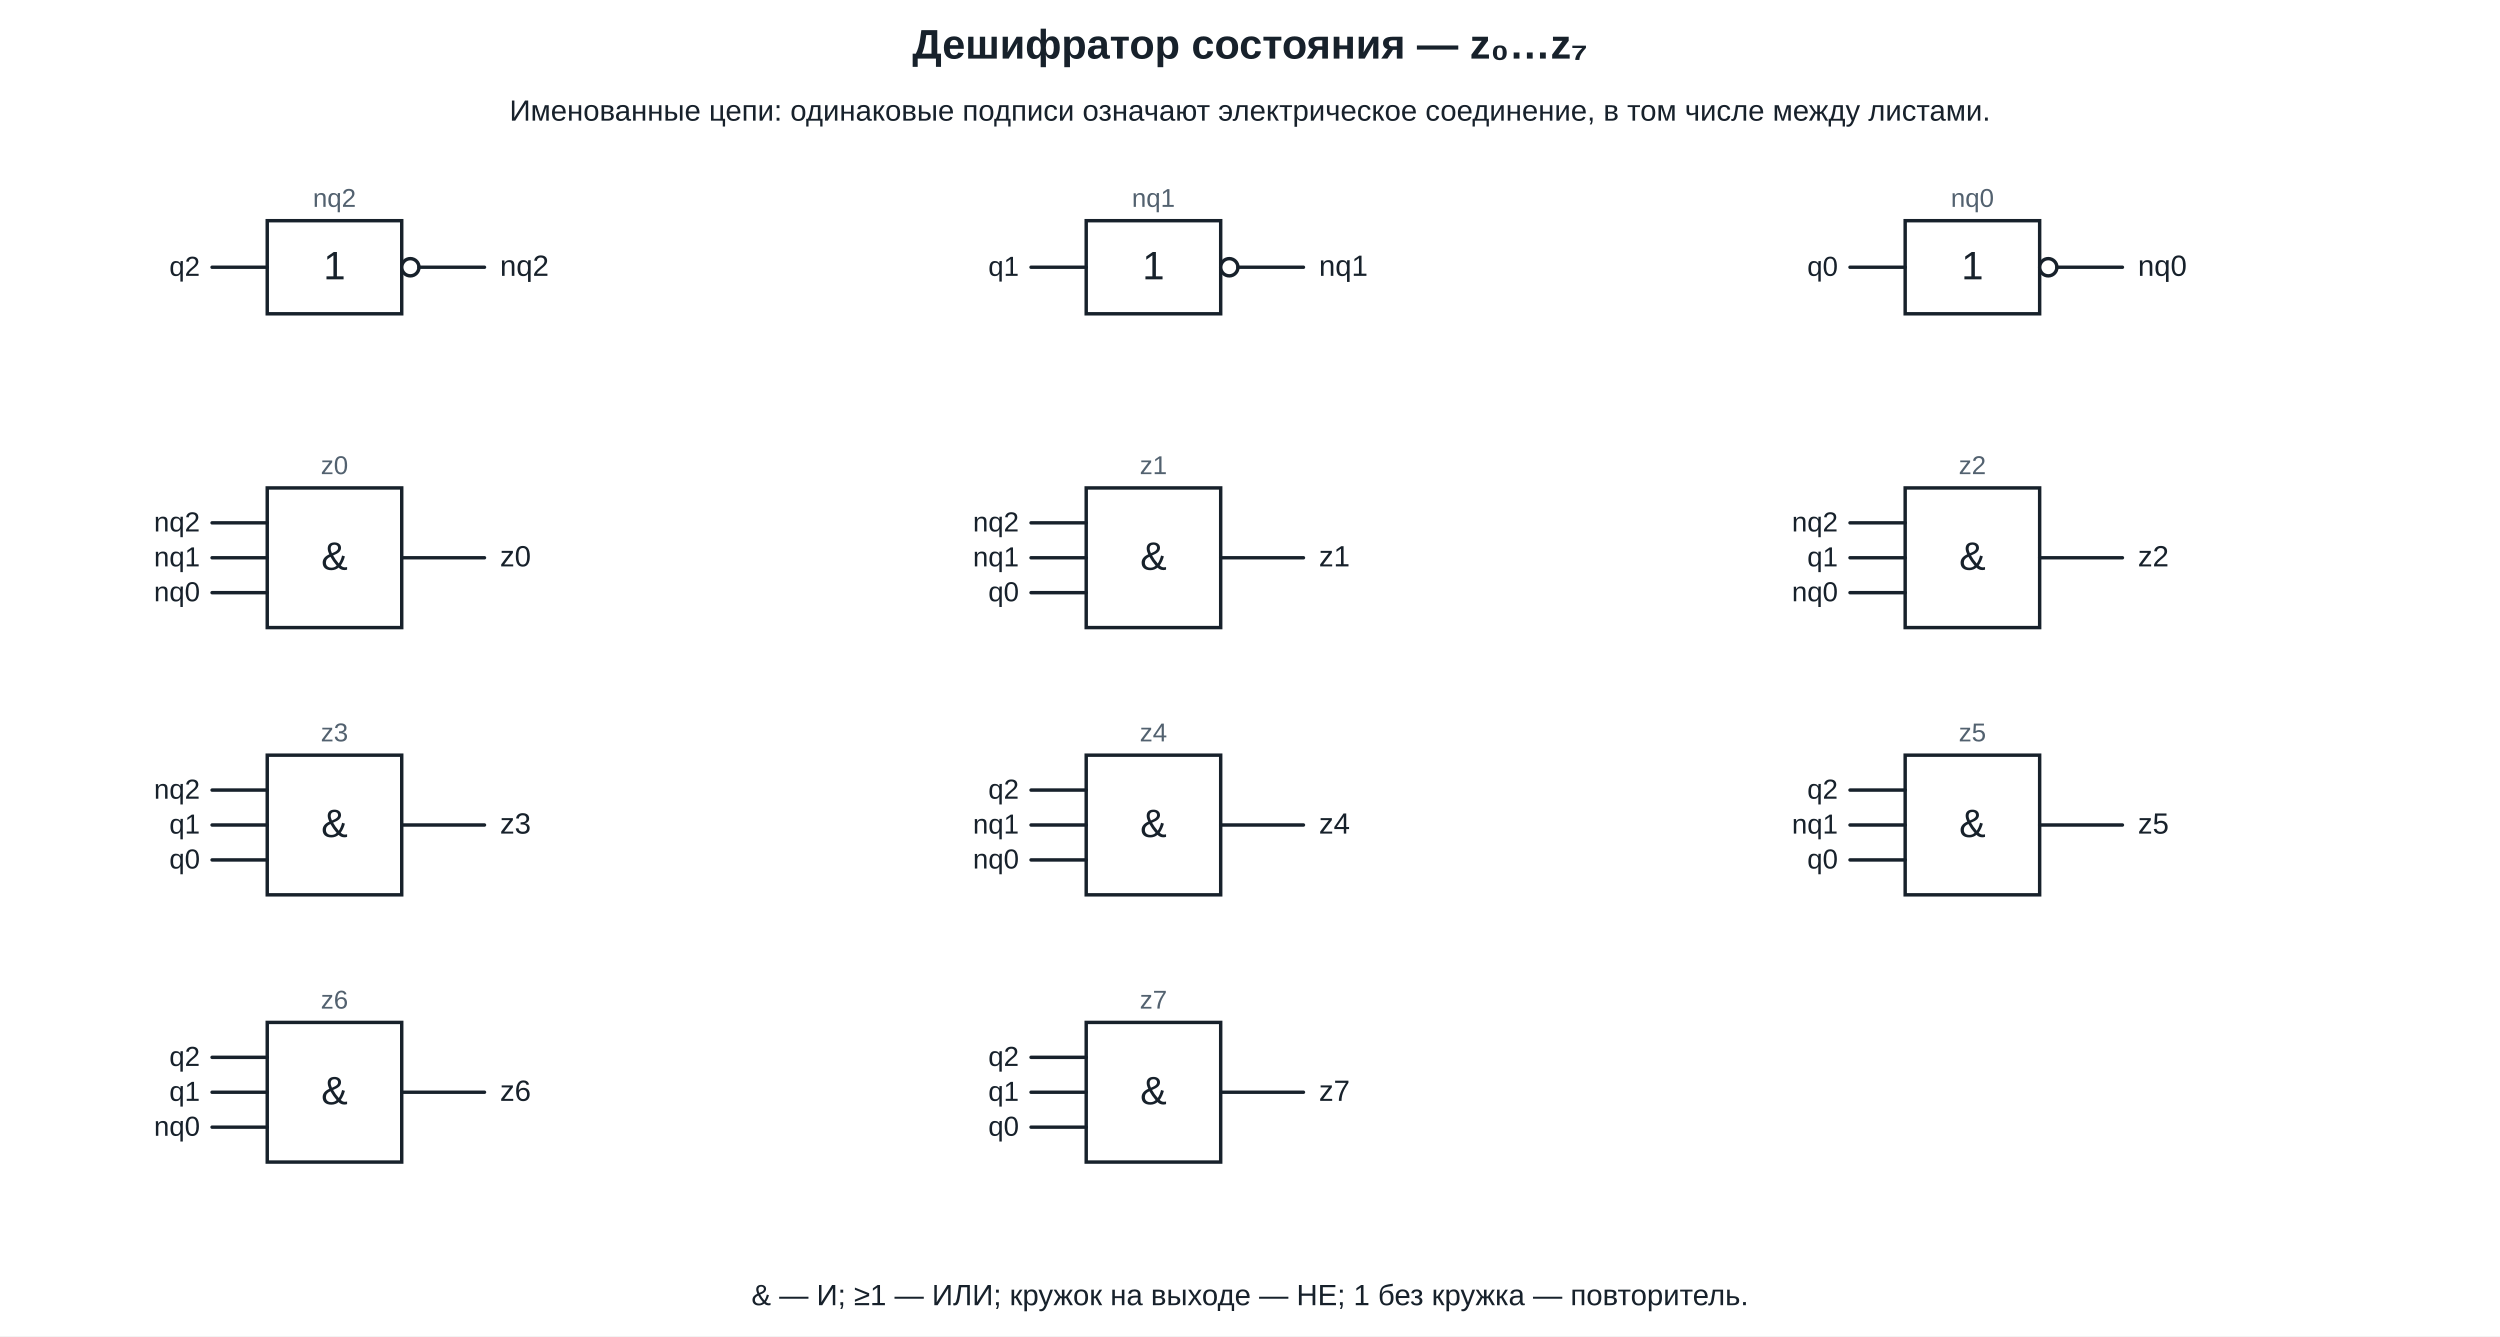
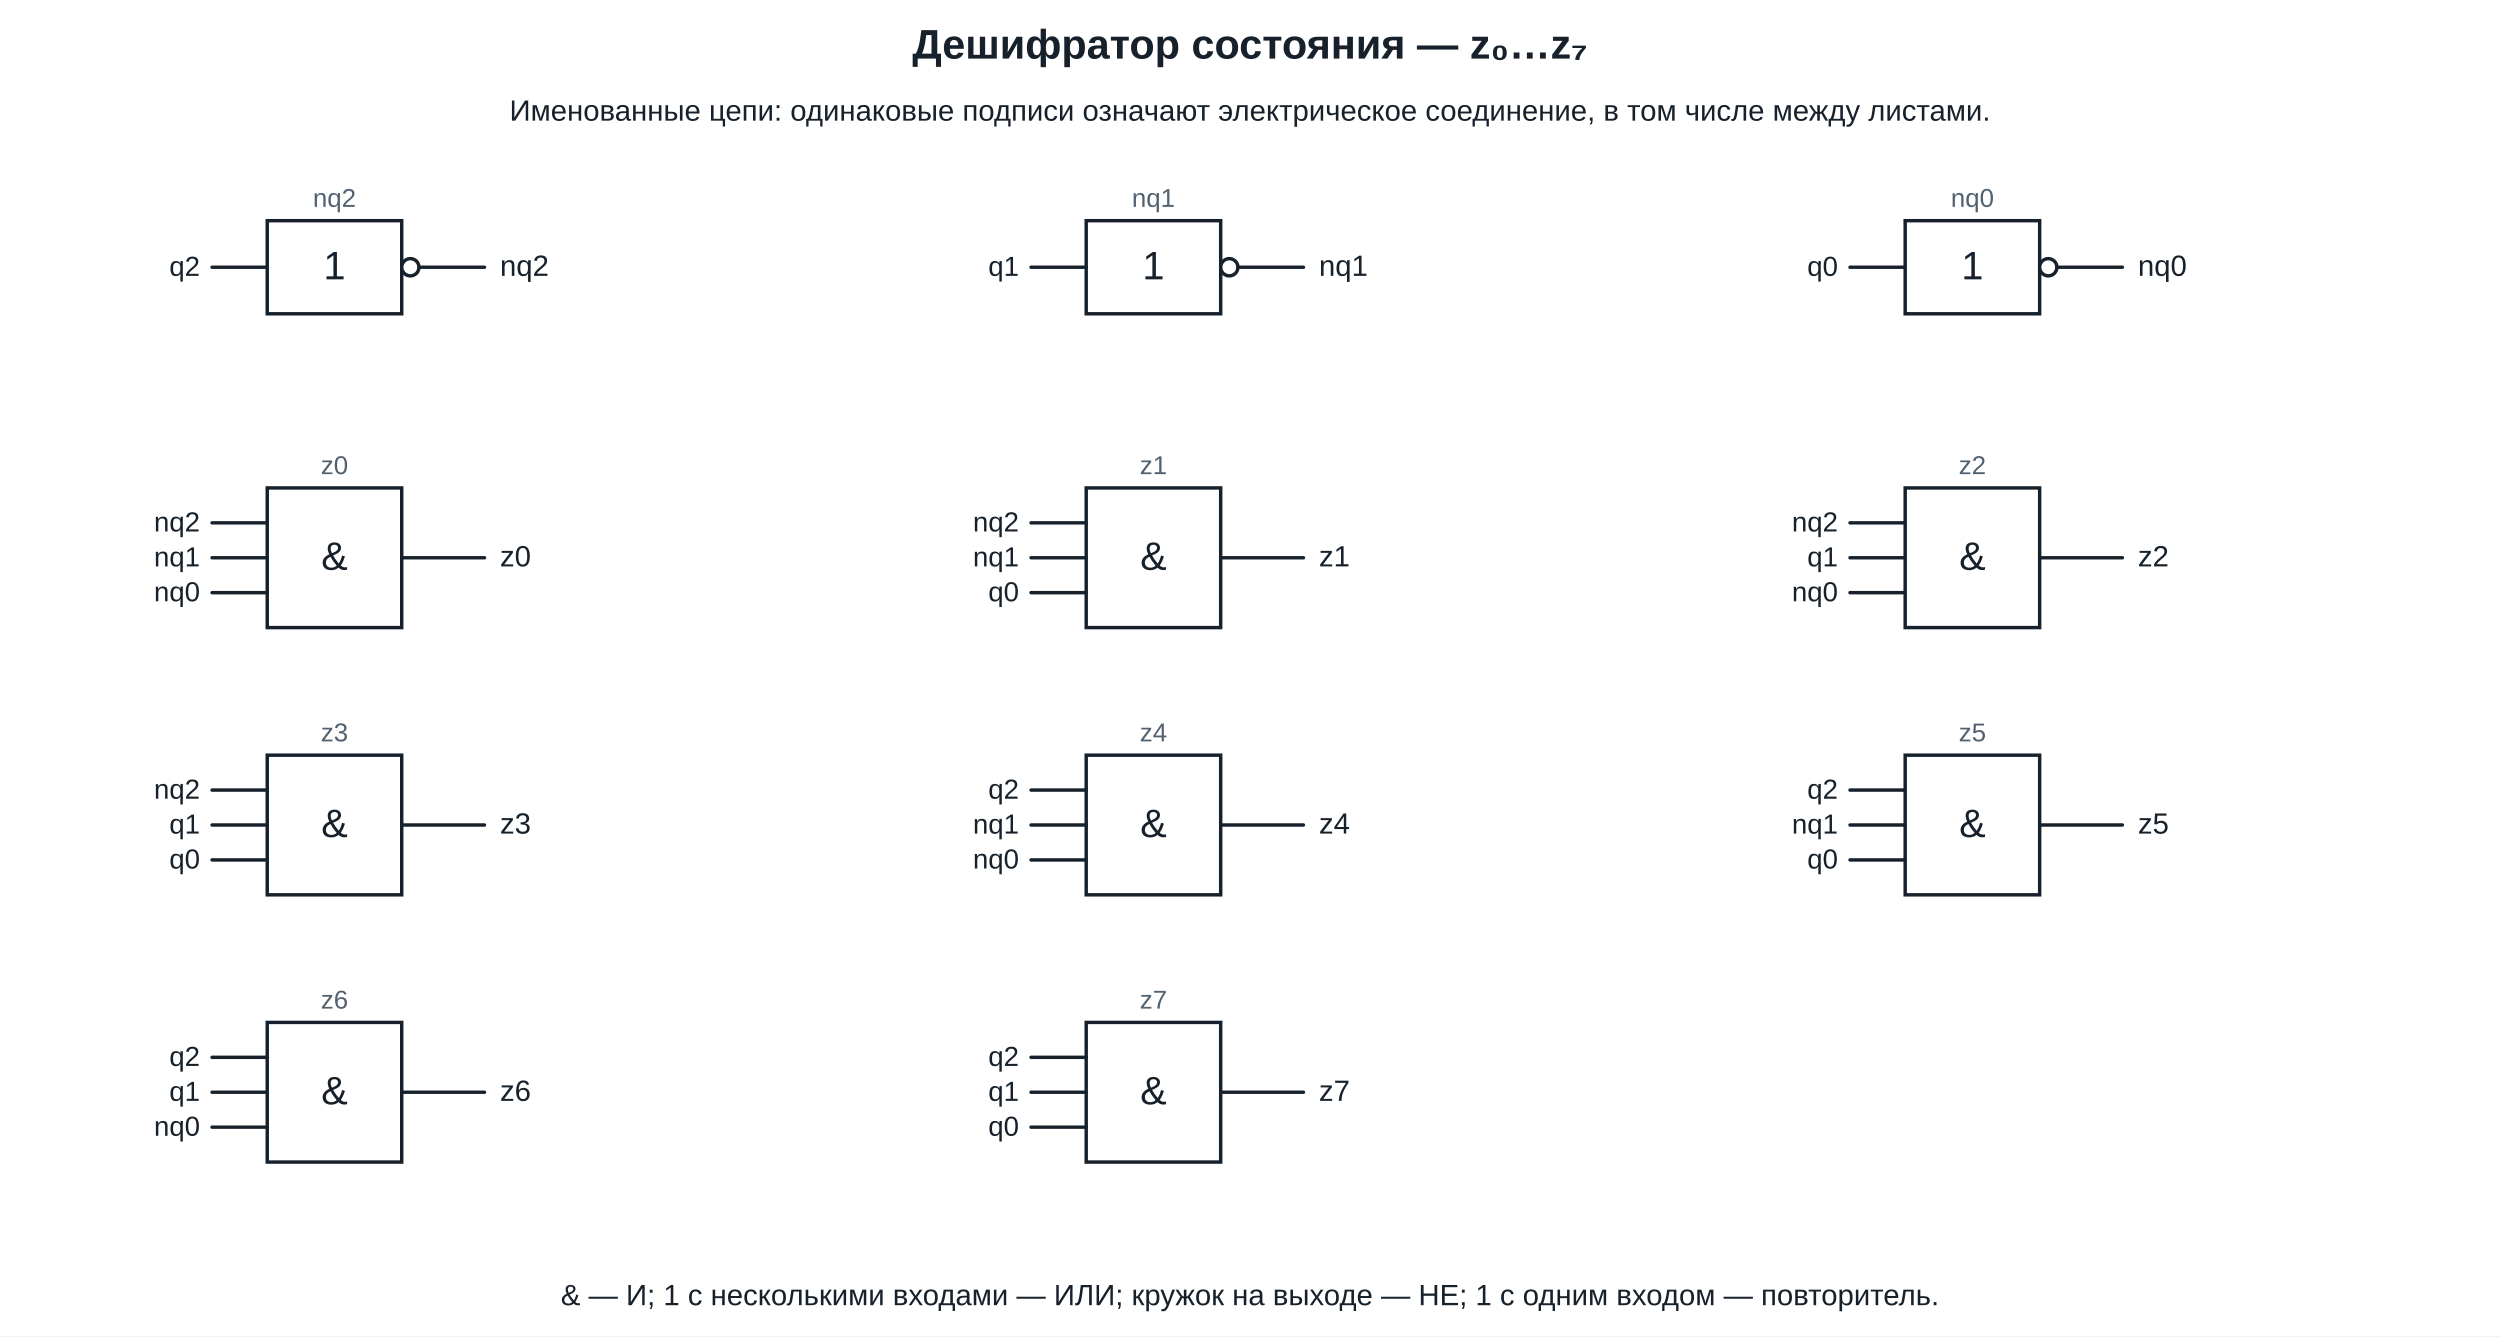
<svg xmlns="http://www.w3.org/2000/svg" width="1450" height="775" viewBox="0 0 1450 775">
  <defs>
    <marker id="arrow" viewBox="0 0 10 10" refX="9" refY="5" markerWidth="7" markerHeight="7" orient="auto">
      <path d="M0 0 L10 5 L0 10 Z" fill="#17212b" />
    </marker>
  </defs>
  <rect width="1450" height="775" fill="white" />
  <style>text{font-family:Arial,sans-serif;fill:#17212b} .wire{fill:none;stroke:#17212b;stroke-width:2;stroke-linecap:round;stroke-linejoin:round}</style>
  <text x="725.0" y="34" font-size="24" text-anchor="middle" font-weight="bold">Дешифратор состояния — z₀…z₇</text>
  <text x="725" y="70" font-size="17" text-anchor="middle">Именованные цепи: одинаковые подписи означают электрическое соединение, в том числе между листами.</text>
  <rect x="155" y="128" width="78" height="54" rx="0" fill="white" stroke="#17212b" stroke-width="2" />
-   <text x="194" y="162.0" font-size="23" text-anchor="middle">1</text>
+   <text x="194.0" y="162.0" font-size="23" text-anchor="middle">1</text>
+   <circle cx="238" cy="155.0" r="5" fill="white" stroke="#17212b" stroke-width="2" />
  <path class="wire" d="M123 155.0 H155" style="stroke:#17212b;stroke-width:2" />
  <text x="116" y="160.0" font-size="16" text-anchor="end">q2</text>
-   <circle cx="238" cy="155.0" r="5" fill="white" stroke="#17212b" stroke-width="2" />
  <path class="wire" d="M243 155.0 H281" style="stroke:#17212b;stroke-width:2" />
  <text x="290" y="160.0" font-size="17" text-anchor="start">nq2</text>
  <text x="194" y="120" font-size="15" text-anchor="middle" style="fill:#52616f">nq2</text>
  <rect x="630" y="128" width="78" height="54" rx="0" fill="white" stroke="#17212b" stroke-width="2" />
-   <text x="669" y="162.0" font-size="23" text-anchor="middle">1</text>
+   <text x="669.0" y="162.0" font-size="23" text-anchor="middle">1</text>
+   <circle cx="713" cy="155.0" r="5" fill="white" stroke="#17212b" stroke-width="2" />
  <path class="wire" d="M598 155.0 H630" style="stroke:#17212b;stroke-width:2" />
  <text x="591" y="160.0" font-size="16" text-anchor="end">q1</text>
-   <circle cx="713" cy="155.0" r="5" fill="white" stroke="#17212b" stroke-width="2" />
  <path class="wire" d="M718 155.0 H756" style="stroke:#17212b;stroke-width:2" />
  <text x="765" y="160.0" font-size="17" text-anchor="start">nq1</text>
  <text x="669" y="120" font-size="15" text-anchor="middle" style="fill:#52616f">nq1</text>
  <rect x="1105" y="128" width="78" height="54" rx="0" fill="white" stroke="#17212b" stroke-width="2" />
-   <text x="1144" y="162.0" font-size="23" text-anchor="middle">1</text>
+   <text x="1144.0" y="162.0" font-size="23" text-anchor="middle">1</text>
+   <circle cx="1188" cy="155.0" r="5" fill="white" stroke="#17212b" stroke-width="2" />
  <path class="wire" d="M1073 155.0 H1105" style="stroke:#17212b;stroke-width:2" />
  <text x="1066" y="160.0" font-size="16" text-anchor="end">q0</text>
-   <circle cx="1188" cy="155.0" r="5" fill="white" stroke="#17212b" stroke-width="2" />
  <path class="wire" d="M1193 155.0 H1231" style="stroke:#17212b;stroke-width:2" />
  <text x="1240" y="160.0" font-size="17" text-anchor="start">nq0</text>
  <text x="1144" y="120" font-size="15" text-anchor="middle" style="fill:#52616f">nq0</text>
  <rect x="155" y="283" width="78" height="81" rx="0" fill="white" stroke="#17212b" stroke-width="2" />
-   <text x="194" y="330.5" font-size="23" text-anchor="middle">&amp;</text>
+   <text x="194.0" y="330.5" font-size="23" text-anchor="middle">&amp;</text>
  <path class="wire" d="M123 303.25 H155" style="stroke:#17212b;stroke-width:2" />
  <text x="116" y="308.25" font-size="16" text-anchor="end">nq2</text>
  <path class="wire" d="M123 323.5 H155" style="stroke:#17212b;stroke-width:2" />
  <text x="116" y="328.5" font-size="16" text-anchor="end">nq1</text>
  <path class="wire" d="M123 343.75 H155" style="stroke:#17212b;stroke-width:2" />
  <text x="116" y="348.75" font-size="16" text-anchor="end">nq0</text>
  <path class="wire" d="M233 323.5 H281" style="stroke:#17212b;stroke-width:2" />
  <text x="290" y="328.5" font-size="17" text-anchor="start">z0</text>
  <text x="194" y="275" font-size="15" text-anchor="middle" style="fill:#52616f">z0</text>
  <rect x="630" y="283" width="78" height="81" rx="0" fill="white" stroke="#17212b" stroke-width="2" />
-   <text x="669" y="330.5" font-size="23" text-anchor="middle">&amp;</text>
+   <text x="669.0" y="330.5" font-size="23" text-anchor="middle">&amp;</text>
  <path class="wire" d="M598 303.25 H630" style="stroke:#17212b;stroke-width:2" />
  <text x="591" y="308.25" font-size="16" text-anchor="end">nq2</text>
  <path class="wire" d="M598 323.5 H630" style="stroke:#17212b;stroke-width:2" />
  <text x="591" y="328.5" font-size="16" text-anchor="end">nq1</text>
  <path class="wire" d="M598 343.75 H630" style="stroke:#17212b;stroke-width:2" />
  <text x="591" y="348.75" font-size="16" text-anchor="end">q0</text>
  <path class="wire" d="M708 323.5 H756" style="stroke:#17212b;stroke-width:2" />
  <text x="765" y="328.5" font-size="17" text-anchor="start">z1</text>
  <text x="669" y="275" font-size="15" text-anchor="middle" style="fill:#52616f">z1</text>
  <rect x="1105" y="283" width="78" height="81" rx="0" fill="white" stroke="#17212b" stroke-width="2" />
-   <text x="1144" y="330.5" font-size="23" text-anchor="middle">&amp;</text>
+   <text x="1144.0" y="330.5" font-size="23" text-anchor="middle">&amp;</text>
  <path class="wire" d="M1073 303.25 H1105" style="stroke:#17212b;stroke-width:2" />
  <text x="1066" y="308.25" font-size="16" text-anchor="end">nq2</text>
  <path class="wire" d="M1073 323.5 H1105" style="stroke:#17212b;stroke-width:2" />
  <text x="1066" y="328.5" font-size="16" text-anchor="end">q1</text>
  <path class="wire" d="M1073 343.75 H1105" style="stroke:#17212b;stroke-width:2" />
  <text x="1066" y="348.75" font-size="16" text-anchor="end">nq0</text>
  <path class="wire" d="M1183 323.5 H1231" style="stroke:#17212b;stroke-width:2" />
  <text x="1240" y="328.5" font-size="17" text-anchor="start">z2</text>
  <text x="1144" y="275" font-size="15" text-anchor="middle" style="fill:#52616f">z2</text>
  <rect x="155" y="438" width="78" height="81" rx="0" fill="white" stroke="#17212b" stroke-width="2" />
-   <text x="194" y="485.5" font-size="23" text-anchor="middle">&amp;</text>
+   <text x="194.0" y="485.5" font-size="23" text-anchor="middle">&amp;</text>
  <path class="wire" d="M123 458.25 H155" style="stroke:#17212b;stroke-width:2" />
  <text x="116" y="463.25" font-size="16" text-anchor="end">nq2</text>
  <path class="wire" d="M123 478.5 H155" style="stroke:#17212b;stroke-width:2" />
  <text x="116" y="483.5" font-size="16" text-anchor="end">q1</text>
  <path class="wire" d="M123 498.75 H155" style="stroke:#17212b;stroke-width:2" />
  <text x="116" y="503.75" font-size="16" text-anchor="end">q0</text>
  <path class="wire" d="M233 478.5 H281" style="stroke:#17212b;stroke-width:2" />
  <text x="290" y="483.5" font-size="17" text-anchor="start">z3</text>
  <text x="194" y="430" font-size="15" text-anchor="middle" style="fill:#52616f">z3</text>
  <rect x="630" y="438" width="78" height="81" rx="0" fill="white" stroke="#17212b" stroke-width="2" />
-   <text x="669" y="485.5" font-size="23" text-anchor="middle">&amp;</text>
+   <text x="669.0" y="485.5" font-size="23" text-anchor="middle">&amp;</text>
  <path class="wire" d="M598 458.25 H630" style="stroke:#17212b;stroke-width:2" />
  <text x="591" y="463.25" font-size="16" text-anchor="end">q2</text>
  <path class="wire" d="M598 478.5 H630" style="stroke:#17212b;stroke-width:2" />
  <text x="591" y="483.5" font-size="16" text-anchor="end">nq1</text>
  <path class="wire" d="M598 498.75 H630" style="stroke:#17212b;stroke-width:2" />
  <text x="591" y="503.75" font-size="16" text-anchor="end">nq0</text>
  <path class="wire" d="M708 478.5 H756" style="stroke:#17212b;stroke-width:2" />
  <text x="765" y="483.5" font-size="17" text-anchor="start">z4</text>
  <text x="669" y="430" font-size="15" text-anchor="middle" style="fill:#52616f">z4</text>
  <rect x="1105" y="438" width="78" height="81" rx="0" fill="white" stroke="#17212b" stroke-width="2" />
-   <text x="1144" y="485.5" font-size="23" text-anchor="middle">&amp;</text>
+   <text x="1144.0" y="485.5" font-size="23" text-anchor="middle">&amp;</text>
  <path class="wire" d="M1073 458.25 H1105" style="stroke:#17212b;stroke-width:2" />
  <text x="1066" y="463.25" font-size="16" text-anchor="end">q2</text>
  <path class="wire" d="M1073 478.5 H1105" style="stroke:#17212b;stroke-width:2" />
  <text x="1066" y="483.5" font-size="16" text-anchor="end">nq1</text>
  <path class="wire" d="M1073 498.75 H1105" style="stroke:#17212b;stroke-width:2" />
  <text x="1066" y="503.75" font-size="16" text-anchor="end">q0</text>
  <path class="wire" d="M1183 478.5 H1231" style="stroke:#17212b;stroke-width:2" />
  <text x="1240" y="483.5" font-size="17" text-anchor="start">z5</text>
  <text x="1144" y="430" font-size="15" text-anchor="middle" style="fill:#52616f">z5</text>
  <rect x="155" y="593" width="78" height="81" rx="0" fill="white" stroke="#17212b" stroke-width="2" />
-   <text x="194" y="640.5" font-size="23" text-anchor="middle">&amp;</text>
+   <text x="194.0" y="640.5" font-size="23" text-anchor="middle">&amp;</text>
  <path class="wire" d="M123 613.25 H155" style="stroke:#17212b;stroke-width:2" />
  <text x="116" y="618.25" font-size="16" text-anchor="end">q2</text>
  <path class="wire" d="M123 633.5 H155" style="stroke:#17212b;stroke-width:2" />
  <text x="116" y="638.5" font-size="16" text-anchor="end">q1</text>
  <path class="wire" d="M123 653.75 H155" style="stroke:#17212b;stroke-width:2" />
  <text x="116" y="658.75" font-size="16" text-anchor="end">nq0</text>
  <path class="wire" d="M233 633.5 H281" style="stroke:#17212b;stroke-width:2" />
  <text x="290" y="638.5" font-size="17" text-anchor="start">z6</text>
  <text x="194" y="585" font-size="15" text-anchor="middle" style="fill:#52616f">z6</text>
  <rect x="630" y="593" width="78" height="81" rx="0" fill="white" stroke="#17212b" stroke-width="2" />
-   <text x="669" y="640.5" font-size="23" text-anchor="middle">&amp;</text>
+   <text x="669.0" y="640.5" font-size="23" text-anchor="middle">&amp;</text>
  <path class="wire" d="M598 613.25 H630" style="stroke:#17212b;stroke-width:2" />
  <text x="591" y="618.25" font-size="16" text-anchor="end">q2</text>
  <path class="wire" d="M598 633.5 H630" style="stroke:#17212b;stroke-width:2" />
  <text x="591" y="638.5" font-size="16" text-anchor="end">q1</text>
  <path class="wire" d="M598 653.75 H630" style="stroke:#17212b;stroke-width:2" />
  <text x="591" y="658.75" font-size="16" text-anchor="end">q0</text>
  <path class="wire" d="M708 633.5 H756" style="stroke:#17212b;stroke-width:2" />
  <text x="765" y="638.5" font-size="17" text-anchor="start">z7</text>
  <text x="669" y="585" font-size="15" text-anchor="middle" style="fill:#52616f">z7</text>
-   <text x="725" y="757" font-size="17" text-anchor="middle">&amp; — И; ≥1 — ИЛИ; кружок на выходе — НЕ; 1 без кружка — повторитель.</text>
+   <text x="725" y="757" font-size="17" text-anchor="middle">&amp; — И; 1 с несколькими входами — ИЛИ; кружок на выходе — НЕ; 1 с одним входом — повторитель.</text>
</svg>
